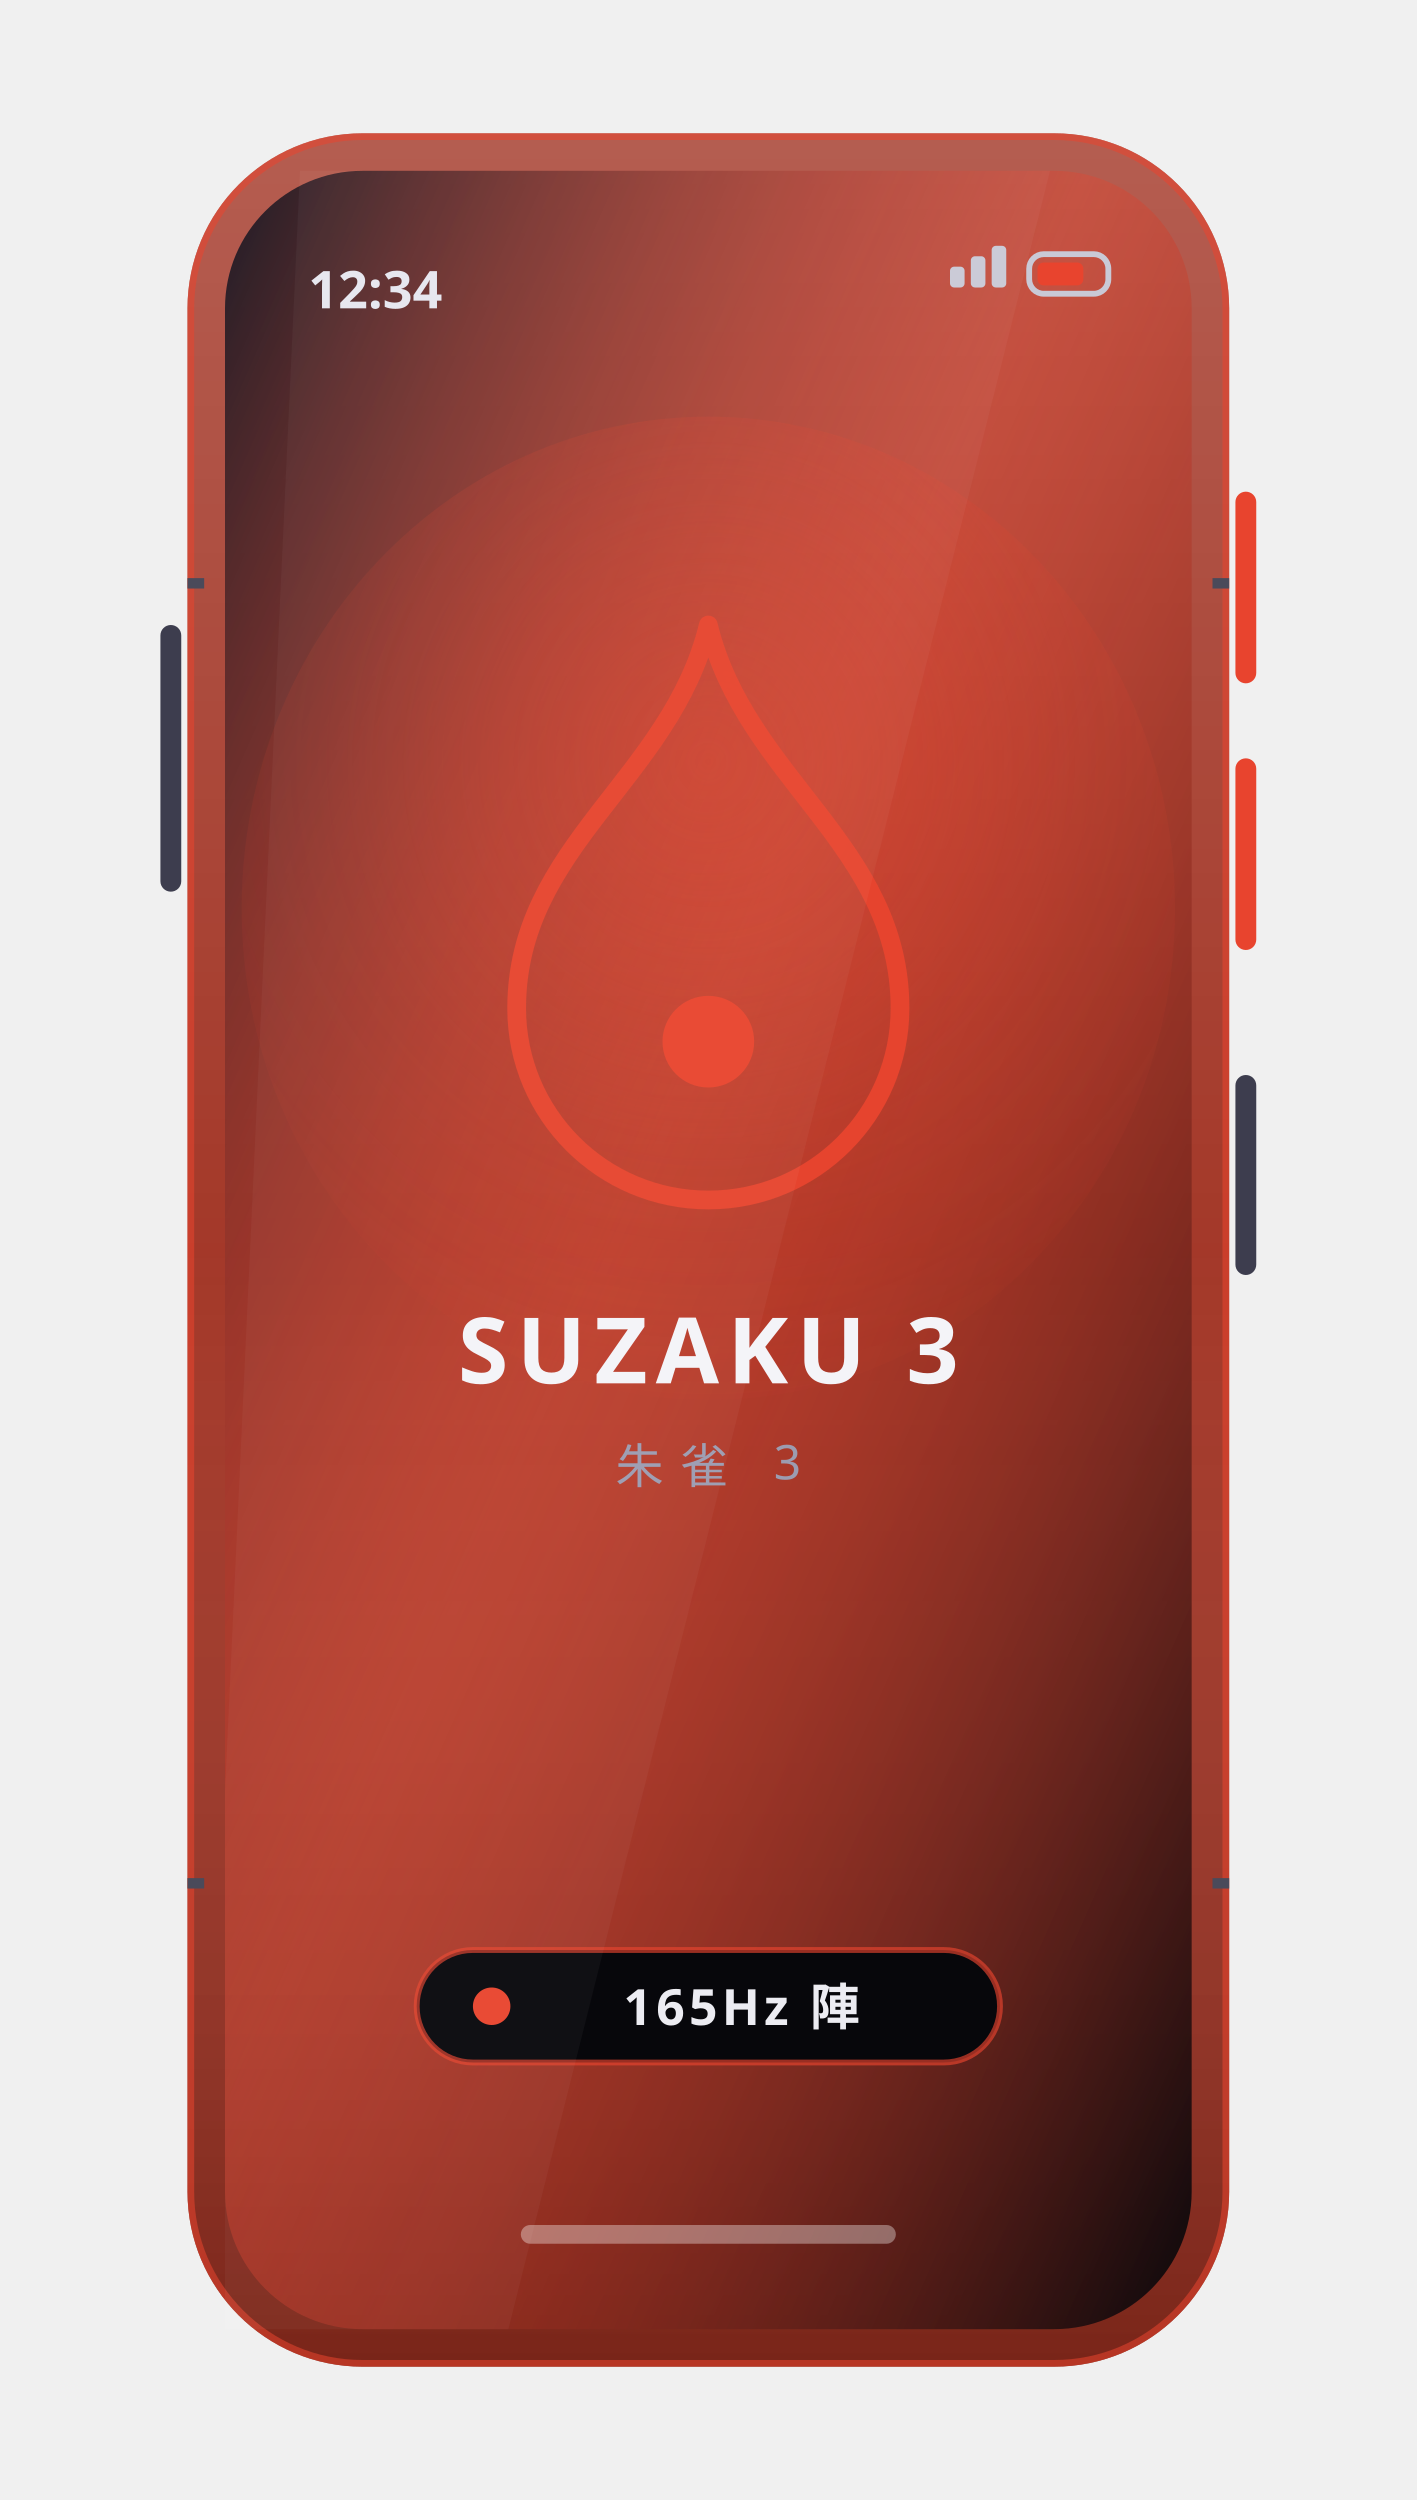
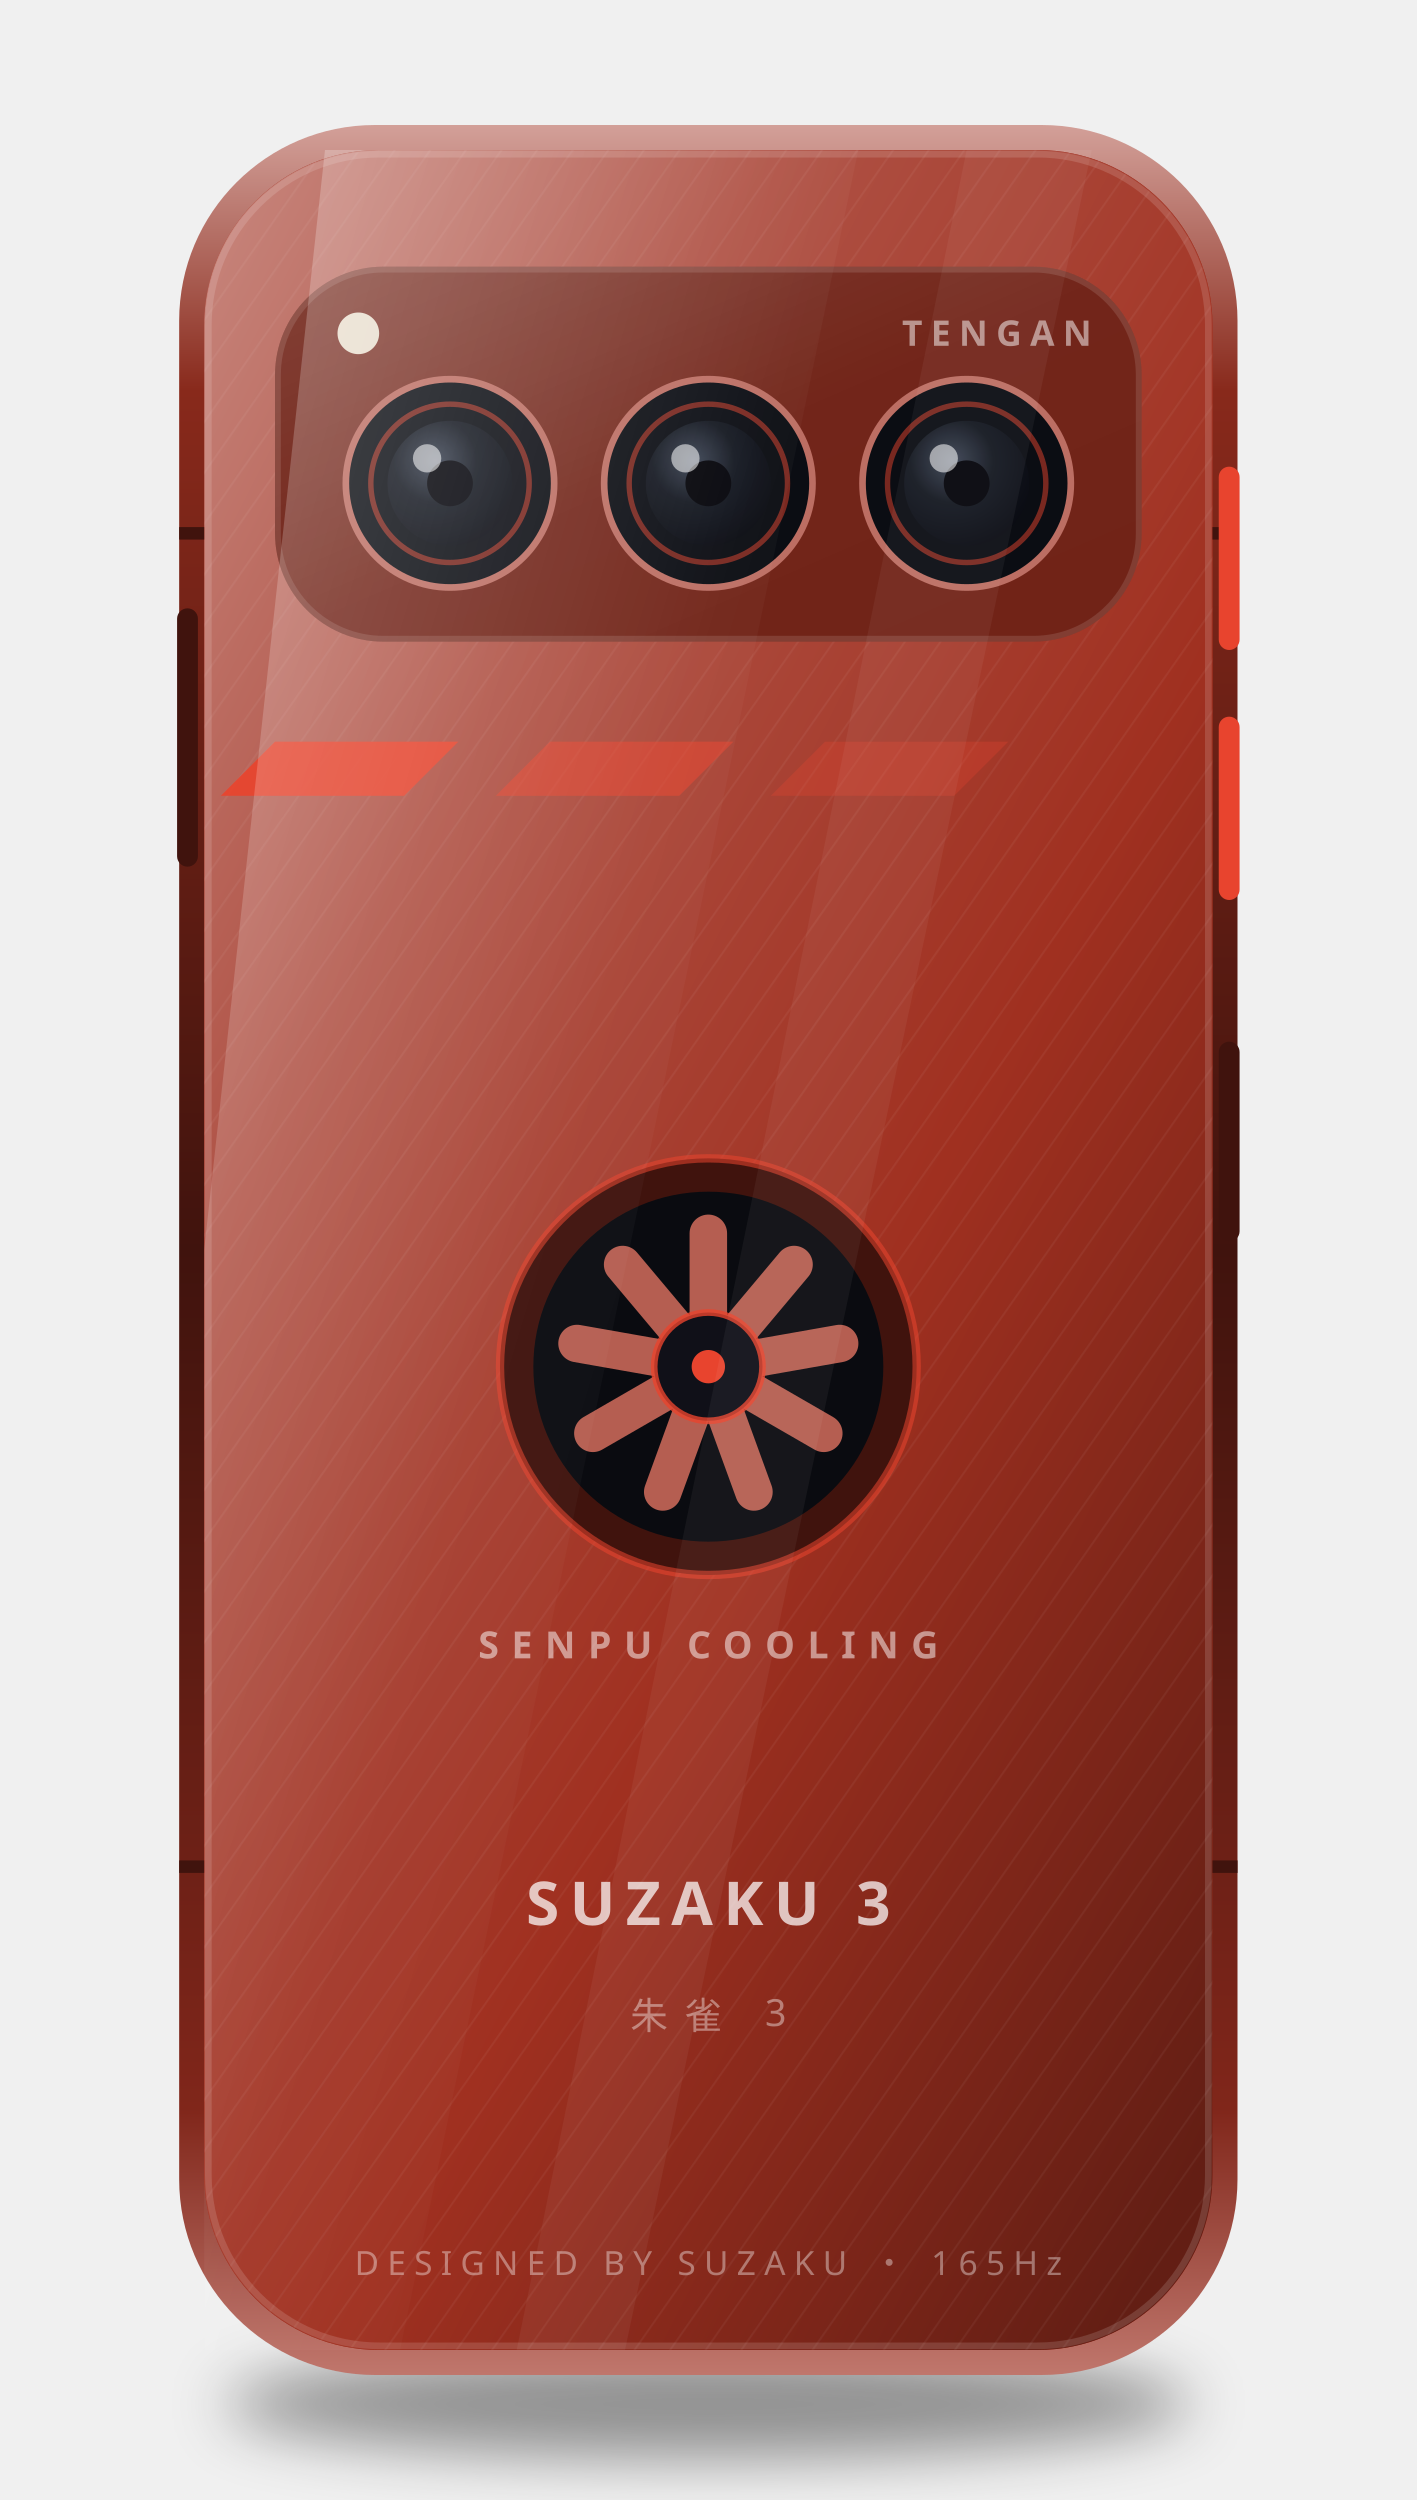
<svg xmlns="http://www.w3.org/2000/svg" viewBox="0 0 340 600" role="img" aria-label="SUZAKU 3">
  <defs>
-     <linearGradient id="scrsuzaku31" x1="0" y1="0" x2="1" y2="1">
-       <stop offset="0" stop-color="#1b1b26" />
-       <stop offset="0.45" stop-color="#e8442e" stop-opacity="0.34" />
-       <stop offset="1" stop-color="#07070b" />
+     <linearGradient id="bodysuzaku31" x1="0" y1="0" x2="0.9" y2="1">
+       <stop offset="0" stop-color="#c8877e" />
+       <stop offset="0.28" stop-color="#af5144" />
+       <stop offset="0.62" stop-color="#a03020" />
+       <stop offset="1" stop-color="#631e14" />
    </linearGradient>
-     <radialGradient id="flaresuzaku31" cx="0.5" cy="0.35" r="0.75">
-       <stop offset="0" stop-color="#e8442e" stop-opacity="0.42" />
-       <stop offset="0.55" stop-color="#e8442e" stop-opacity="0.12" />
-       <stop offset="1" stop-color="#e8442e" stop-opacity="0" />
+     <linearGradient id="framesuzaku31" x1="0" y1="0" x2="0" y2="1">
+       <stop offset="0" stop-color="#d4a29b" />
+       <stop offset="0.12" stop-color="#88291b" />
+       <stop offset="0.5" stop-color="#40130d" />
+       <stop offset="0.88" stop-color="#80261a" />
+       <stop offset="1" stop-color="#c1786e" />
+     </linearGradient>
+     <radialGradient id="lenssuzaku31" cx="0.38" cy="0.32" r="0.95">
+       <stop offset="0" stop-color="#3c4454" />
+       <stop offset="0.35" stop-color="#141821" />
+       <stop offset="1" stop-color="#04040a" />
    </radialGradient>
-     <linearGradient id="metalsuzaku31" x1="0" y1="0" x2="0" y2="1">
-       <stop offset="0" stop-color="#ffffff" stop-opacity="0.22" />
-       <stop offset="0.5" stop-color="#ffffff" stop-opacity="0.04" />
-       <stop offset="1" stop-color="#000000" stop-opacity="0.25" />
+     <linearGradient id="sheensuzaku31" x1="0" y1="0" x2="1" y2="1">
+       <stop offset="0" stop-color="#ffffff" stop-opacity="0.28" />
+       <stop offset="0.5" stop-color="#ffffff" stop-opacity="0.03" />
+       <stop offset="1" stop-color="#ffffff" stop-opacity="0" />
    </linearGradient>
+     <pattern id="texsuzaku31" width="7" height="7" patternUnits="userSpaceOnUse" patternTransform="rotate(35)">
+       <path d="M0 0 V7" stroke="#ffffff" stroke-opacity="0.045" stroke-width="1" />
+     </pattern>
+     <filter id="softsuzaku31" x="-40%" y="-40%" width="180%" height="180%">
+       <feGaussianBlur stdDeviation="7" />
+     </filter>
  </defs>
-   <rect x="45" y="32" width="250" height="536" rx="42" fill="#a03020" />
-   <rect x="45" y="32" width="250" height="536" rx="42" fill="url(#metalsuzaku31)" />
-   <rect x="45.8" y="32.8" width="248.4" height="534.4" rx="41.2" fill="none" stroke="#e8442e" stroke-opacity="0.55" stroke-width="1.6" />
-   <path d="M45 140 h4 M45 452 h4 M291 140 h4 M291 452 h4" stroke="#4a4a5a" stroke-width="2.5" />
-   <rect x="54" y="41" width="232" height="518" rx="33" fill="url(#scrsuzaku31)" />
-   <ellipse cx="170" cy="218" rx="112" ry="118" fill="url(#flaresuzaku31)" />
-   <text x="74" y="74" font-family="'Noto Sans JP',sans-serif" font-size="12.5" font-weight="700" fill="#e6e6ee">12:34</text>
-   <rect x="228" y="64" width="3.5" height="5" rx="1" fill="#c9c9d6" />
-   <rect x="233" y="61.5" width="3.5" height="7.5" rx="1" fill="#c9c9d6" />
-   <rect x="238" y="59" width="3.5" height="10" rx="1" fill="#c9c9d6" />
-   <rect x="247" y="61" width="19" height="9.5" rx="3.5" fill="none" stroke="#c9c9d6" stroke-width="1.4" />
-   <rect x="249" y="63" width="11" height="5.5" rx="1.5" fill="#e8442e" />
-   <path d="M170 150 c-9 37 -46 53 -46 92 a46 46 0 0 0 92 0 c0 -39 -37 -55 -46 -92z" fill="none" stroke="#e8442e" stroke-width="4.5" stroke-linejoin="round" opacity="0.95" />
-   <circle cx="170" cy="250" r="11" fill="#e8442e" />
-   <text x="170" y="332" font-family="'Noto Sans JP',sans-serif" font-size="22" font-weight="800" fill="#f4f4f8" text-anchor="middle" letter-spacing="2">SUZAKU 3</text>
-   <text x="170" y="356" font-family="'Noto Sans JP',sans-serif" font-size="11.5" fill="#9c9cb0" text-anchor="middle" letter-spacing="4">朱雀 3</text>
-   <rect x="100" y="468" width="140" height="27" rx="13.5" fill="#07070b" stroke="#e8442e" stroke-opacity="0.65" stroke-width="1.4" />
-   <circle cx="118" cy="481.5" r="4.5" fill="#e8442e" />
-   <text x="178" y="486" font-family="'Noto Sans JP',sans-serif" font-size="12" font-weight="700" fill="#ececf2" text-anchor="middle" letter-spacing="1">165Hz 陣</text>
-   <rect x="125" y="534" width="90" height="4.5" rx="2.25" fill="#ffffff" opacity="0.35" />
-   <path d="M72 41 L252 41 L122 559 L54 559 L54 430 Z" fill="#ffffff" opacity="0.038" />
-   <rect x="296.5" y="118" width="5" height="46" rx="2.5" fill="#e8442e" />
-   <rect x="296.5" y="182" width="5" height="46" rx="2.5" fill="#e8442e" />
-   <rect x="296.5" y="258" width="5" height="48" rx="2.5" fill="#3d3d4e" />
-   <rect x="38.5" y="150" width="5" height="64" rx="2.5" fill="#3d3d4e" />
+   <ellipse cx="170" cy="577" rx="116" ry="13" fill="#000000" opacity="0.4" filter="url(#softsuzaku31)" />
+   <rect x="43" y="30" width="254" height="540" rx="47" fill="url(#framesuzaku31)" />
+   <rect x="49" y="36" width="242" height="528" rx="42" fill="#a03020" />
+   <rect x="49" y="36" width="242" height="528" rx="42" fill="url(#bodysuzaku31)" />
+   <rect x="49" y="36" width="242" height="528" rx="42" fill="url(#texsuzaku31)" />
+   <rect x="50" y="37" width="240" height="526" rx="41" fill="none" stroke="#ffffff" stroke-opacity="0.14" stroke-width="1.6" />
+   <path d="M43 128 h6 M43 448 h6 M291 128 h6 M291 448 h6" stroke="#40130d" stroke-width="3" />
+   <rect x="66" y="64" width="208" height="90" rx="26" fill="#702216" />
+   <rect x="66" y="64" width="208" height="90" rx="26" fill="url(#sheensuzaku31)" opacity="0.5" />
+   <rect x="66.7" y="64.7" width="206.6" height="88.6" rx="25.3" fill="none" stroke="#ffffff" stroke-opacity="0.12" stroke-width="1.4" />
+   <circle cx="86" cy="80" r="5" fill="#f4efdf" opacity="0.9" />
+   <text x="262" y="83" font-family="'Noto Sans JP',sans-serif" font-size="8.5" font-weight="700" fill="#ffffff" opacity="0.5" text-anchor="end" letter-spacing="2">TENGAN</text>
+   <circle cx="108" cy="116" r="25" fill="#0b0d13" stroke="#bc6e63" stroke-width="1.6" />
+   <circle cx="108" cy="116" r="19" fill="none" stroke="#e8442e" stroke-opacity="0.5" stroke-width="1.3" />
+   <circle cx="108" cy="116" r="15" fill="url(#lenssuzaku31)" />
+   <circle cx="108" cy="116" r="5.5" fill="#04040a" />
+   <circle cx="102.5" cy="110" r="3.4" fill="#ffffff" opacity="0.55" />
+   <circle cx="170" cy="116" r="25" fill="#0b0d13" stroke="#bc6e63" stroke-width="1.6" />
+   <circle cx="170" cy="116" r="19" fill="none" stroke="#e8442e" stroke-opacity="0.5" stroke-width="1.3" />
+   <circle cx="170" cy="116" r="15" fill="url(#lenssuzaku31)" />
+   <circle cx="170" cy="116" r="5.5" fill="#04040a" />
+   <circle cx="164.5" cy="110" r="3.4" fill="#ffffff" opacity="0.55" />
+   <circle cx="232" cy="116" r="25" fill="#0b0d13" stroke="#bc6e63" stroke-width="1.6" />
+   <circle cx="232" cy="116" r="19" fill="none" stroke="#e8442e" stroke-opacity="0.5" stroke-width="1.3" />
+   <circle cx="232" cy="116" r="15" fill="url(#lenssuzaku31)" />
+   <circle cx="232" cy="116" r="5.5" fill="#04040a" />
+   <circle cx="226.5" cy="110" r="3.4" fill="#ffffff" opacity="0.55" />
+   <path d="M66 178 h44 l-13 13 h-44 z" fill="#e8442e" opacity="0.92" />
+   <path d="M132 178 h44 l-13 13 h-44 z" fill="#e8442e" opacity="0.55" />
+   <path d="M198 178 h44 l-13 13 h-44 z" fill="#e8442e" opacity="0.28" />
+   <circle cx="170" cy="328" r="50" fill="#40130d" />
+   <circle cx="170" cy="328" r="50" fill="none" stroke="#e8442e" stroke-opacity="0.55" stroke-width="2" />
+   <circle cx="170" cy="328" r="42" fill="#0a0b10" />
+   <path d="M170 328 L170 296" stroke="#b55e51" stroke-width="9" stroke-linecap="round" transform="rotate(0 170 328)" />
+   <path d="M170 328 L170 296" stroke="#b55e51" stroke-width="9" stroke-linecap="round" transform="rotate(40 170 328)" />
+   <path d="M170 328 L170 296" stroke="#b55e51" stroke-width="9" stroke-linecap="round" transform="rotate(80 170 328)" />
+   <path d="M170 328 L170 296" stroke="#b55e51" stroke-width="9" stroke-linecap="round" transform="rotate(120 170 328)" />
+   <path d="M170 328 L170 296" stroke="#b55e51" stroke-width="9" stroke-linecap="round" transform="rotate(160 170 328)" />
+   <path d="M170 328 L170 296" stroke="#b55e51" stroke-width="9" stroke-linecap="round" transform="rotate(200 170 328)" />
+   <path d="M170 328 L170 296" stroke="#b55e51" stroke-width="9" stroke-linecap="round" transform="rotate(240 170 328)" />
+   <path d="M170 328 L170 296" stroke="#b55e51" stroke-width="9" stroke-linecap="round" transform="rotate(280 170 328)" />
+   <path d="M170 328 L170 296" stroke="#b55e51" stroke-width="9" stroke-linecap="round" transform="rotate(320 170 328)" />
+   <circle cx="170" cy="328" r="13" fill="#101018" stroke="#e8442e" stroke-opacity="0.8" stroke-width="1.6" />
+   <circle cx="170" cy="328" r="4" fill="#e8442e" />
+   <text x="170" y="398" font-family="'Noto Sans JP',sans-serif" font-size="9" font-weight="700" fill="#ffffff" opacity="0.5" text-anchor="middle" letter-spacing="3">SENPU COOLING</text>
+   <text x="170" y="462" font-family="'Noto Sans JP',sans-serif" font-size="14.5" font-weight="800" fill="#ffffff" opacity="0.72" text-anchor="middle" letter-spacing="2.5">SUZAKU 3</text>
+   <text x="170" y="487" font-family="'Noto Sans JP',sans-serif" font-size="9" fill="#ffffff" opacity="0.4" text-anchor="middle" letter-spacing="4">朱雀 3</text>
+   <text x="170" y="546" font-family="'Noto Sans JP',sans-serif" font-size="8" fill="#ffffff" opacity="0.38" text-anchor="middle" letter-spacing="2">DESIGNED BY SUZAKU ・ 165Hz</text>
+   <path d="M78 36 L206 36 L96 564 L49 564 L49 300 Z" fill="url(#sheensuzaku31)" />
+   <path d="M232 36 L262 36 L150 564 L124 564 Z" fill="#ffffff" opacity="0.05" />
+   <rect x="292.5" y="112" width="5" height="44" rx="2.5" fill="#e8442e" />
+   <rect x="292.5" y="172" width="5" height="44" rx="2.5" fill="#e8442e" />
+   <rect x="292.5" y="250" width="5" height="48" rx="2.5" fill="#40130d" />
+   <rect x="42.5" y="146" width="5" height="62" rx="2.5" fill="#40130d" />
</svg>
